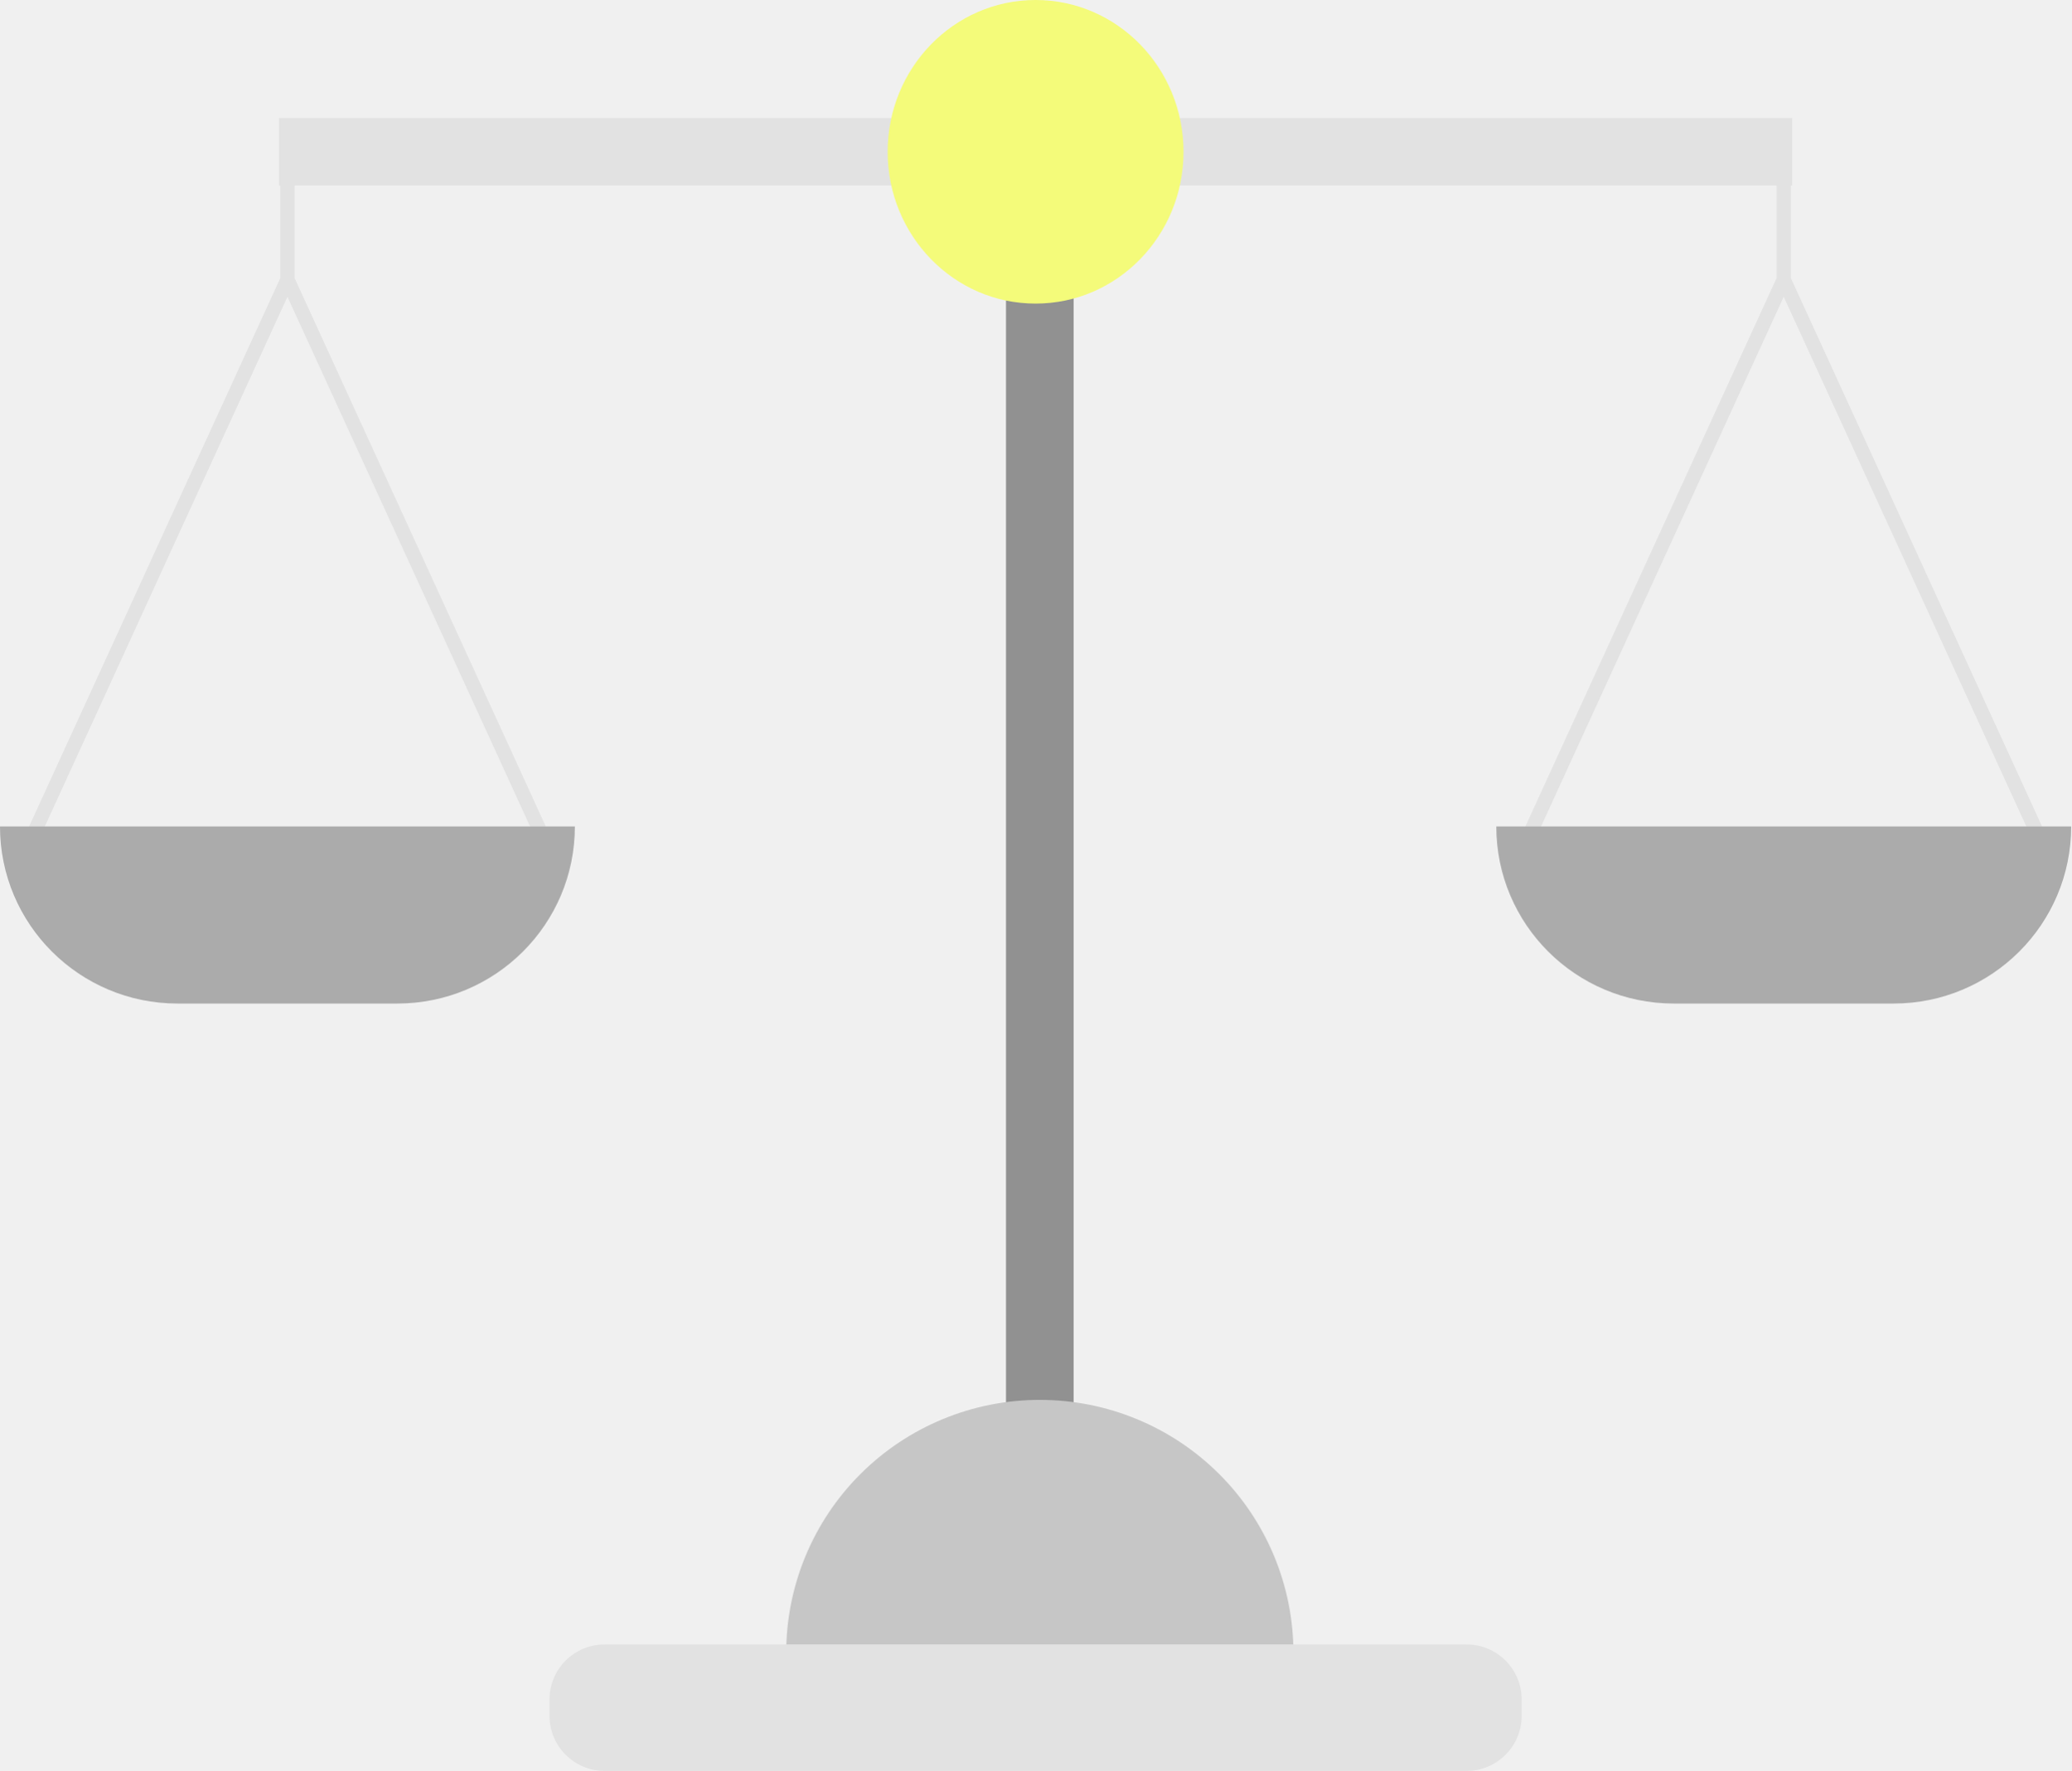
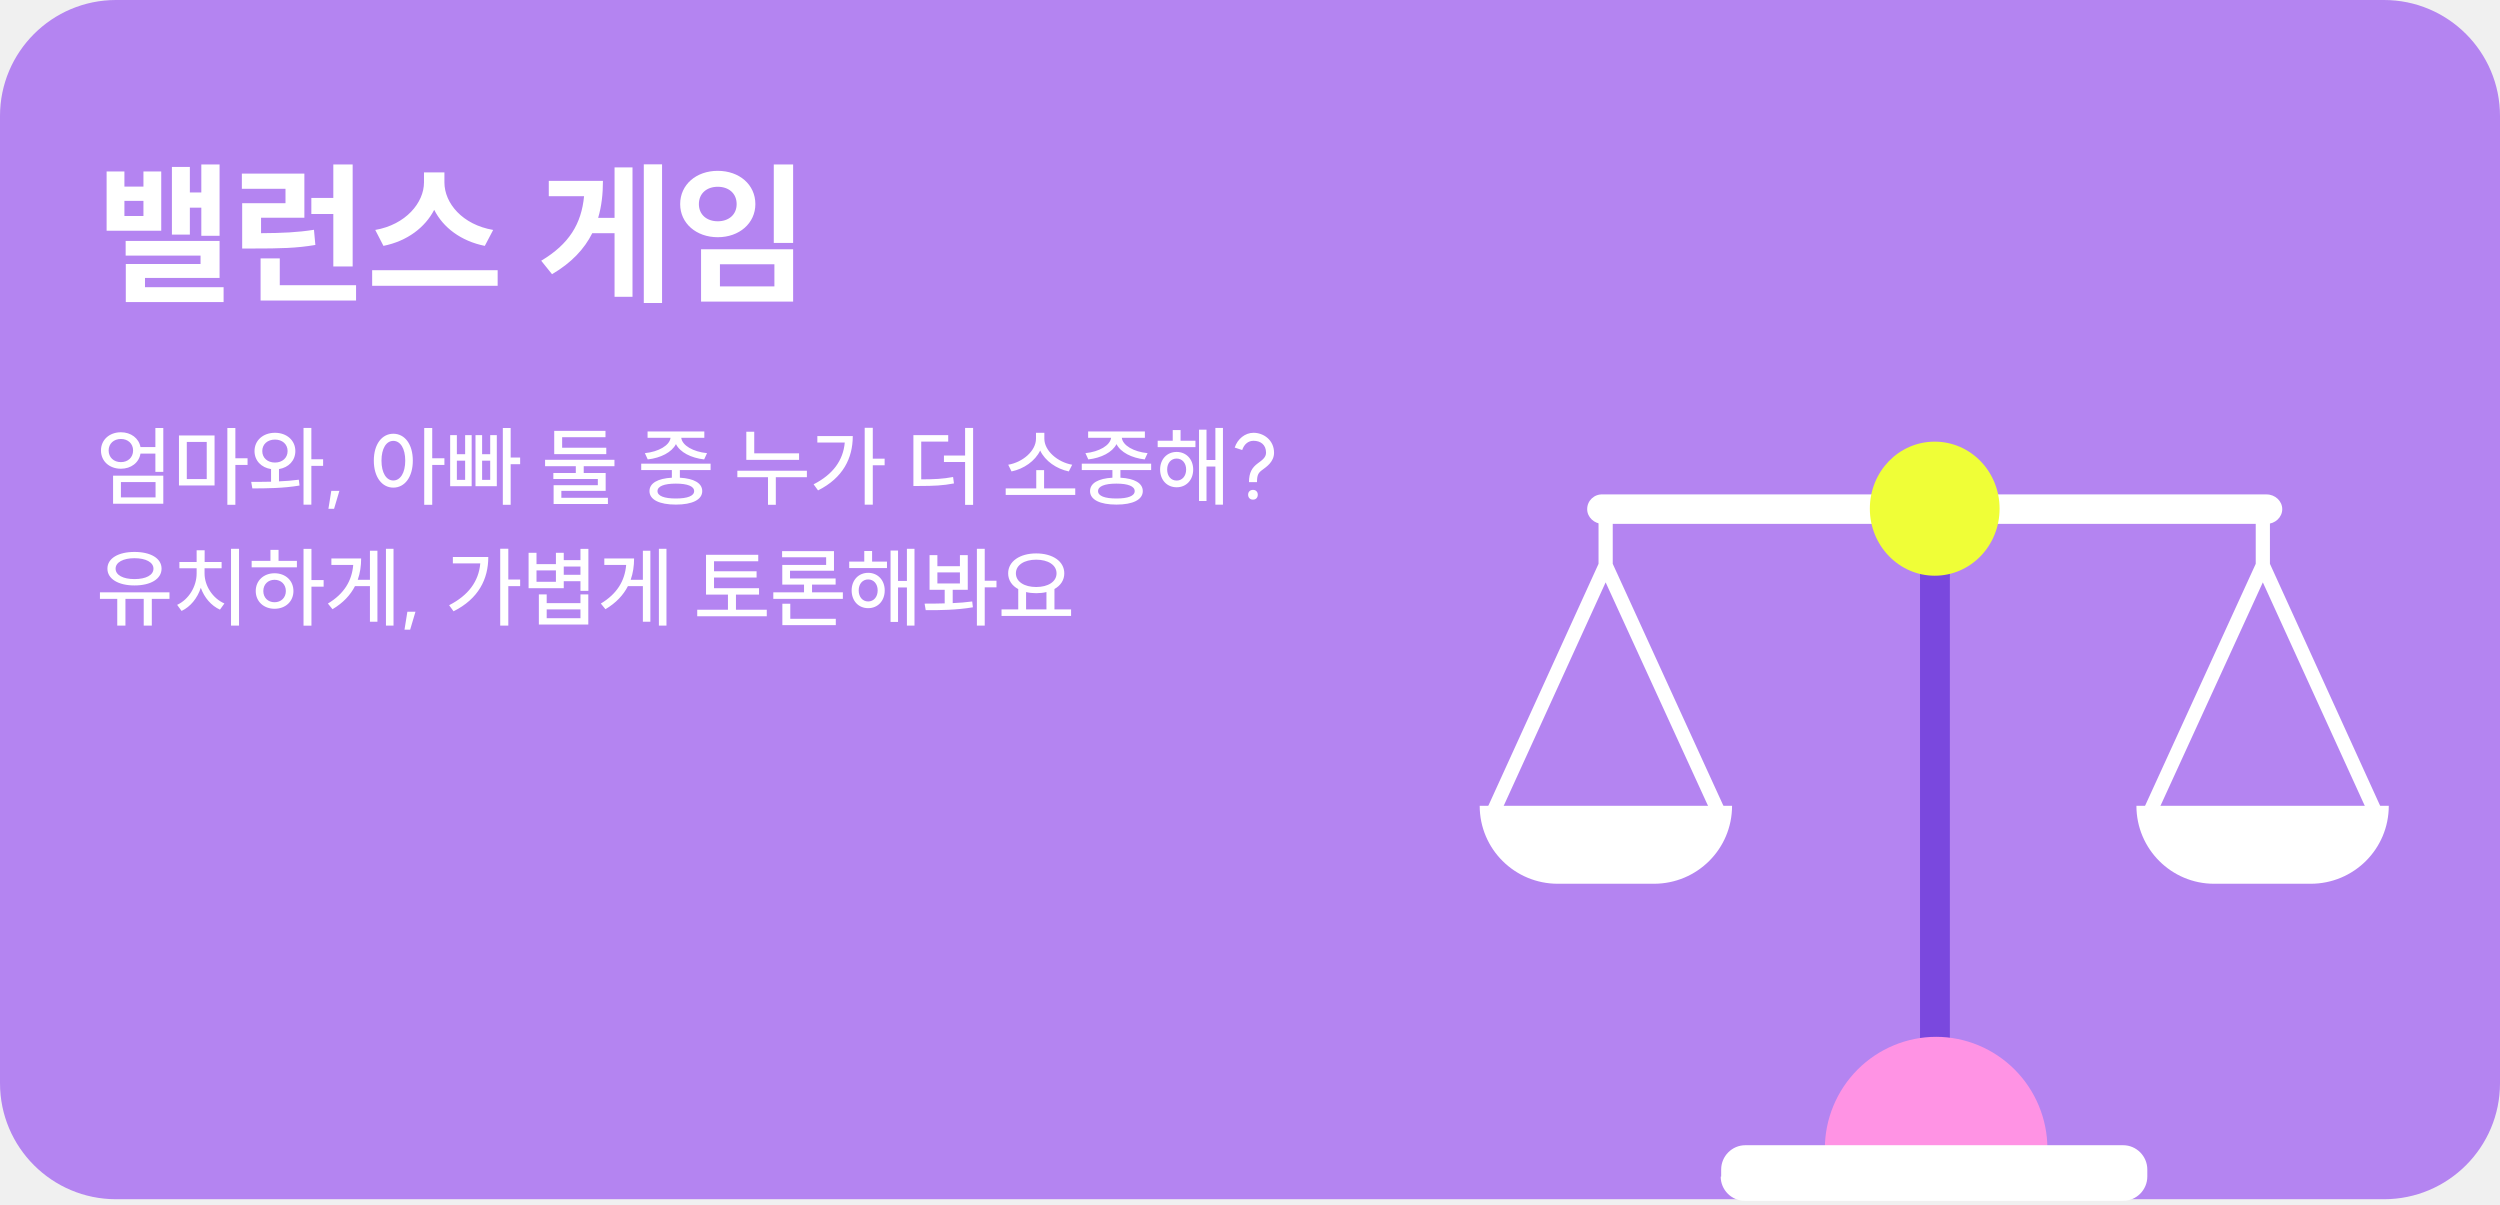
- <svg xmlns="http://www.w3.org/2000/svg" width="current" height="current" viewBox="0 0 145 124" fill="none">
-   <path d="M75.163 19.485H70.429V109.238H75.163V19.485Z" fill="#919191" />
-   <path d="M106.53 59.638L124.877 19.578M124.877 19.578L143.224 59.638M124.877 19.578V10.629" stroke="#E2E2E2" />
-   <path d="M104.755 57.867H145C145 64.716 139.435 70.267 132.571 70.267H117.183C110.319 70.267 104.755 64.716 104.755 57.867Z" fill="#ABABAB" />
-   <path d="M1.775 59.638L20.122 19.578M20.122 19.578L38.469 59.638M20.122 19.578V10.629" stroke="#E2E2E2" />
-   <path d="M0 57.867H40.245C40.245 64.716 34.68 70.267 27.816 70.267H12.429C5.564 70.267 0 64.716 0 57.867Z" fill="#ABABAB" />
-   <path d="M19.53 8.266L19.53 12.99L125.469 12.99L125.469 8.266L19.53 8.266Z" fill="#E2E2E2" />
-   <path d="M72.5 21.257C78.22 21.257 82.857 16.499 82.857 10.629C82.857 4.759 78.22 0 72.5 0C66.78 0 62.143 4.759 62.143 10.629C62.143 16.499 66.78 21.257 72.5 21.257Z" fill="#F4FB7A" />
-   <path d="M90.551 115.734C90.551 111.036 88.681 106.53 85.351 103.208C82.021 99.886 77.505 98.019 72.796 98.019C68.087 98.019 63.571 99.886 60.241 103.208C56.912 106.53 55.041 111.036 55.041 115.734L90.551 115.734Z" fill="#C6C6C6" />
-   <path d="M38.47 120.146C38.47 122.274 40.199 124 42.333 124H102.668C104.801 124 106.531 122.274 106.531 120.146V118.997C106.531 116.868 104.801 115.143 102.668 115.143H42.333C40.199 115.143 38.47 116.868 38.47 118.997V120.146Z" fill="#E2E2E2" />
+ <svg xmlns="http://www.w3.org/2000/svg" width="517" height="249" viewBox="0 0 517 249" fill="none">
+   <rect width="517" height="248" rx="24" fill="#B484F1" />
+   <path d="M25.004 89.392C27.092 89.392 28.712 90.634 29.054 92.452H32.132V88.51H33.77V97.582H32.132V93.802H29.054C28.748 95.674 27.11 96.934 25.004 96.934C22.628 96.934 20.882 95.386 20.882 93.154C20.882 90.958 22.628 89.392 25.004 89.392ZM22.466 93.154C22.466 94.594 23.528 95.566 25.004 95.566C26.462 95.566 27.524 94.594 27.524 93.154C27.524 91.75 26.462 90.778 25.004 90.778C23.528 90.778 22.466 91.75 22.466 93.154ZM23.384 104.17V98.374H33.77V104.17H23.384ZM25.004 102.856H32.168V99.688H25.004V102.856ZM37.01 90.058H44.372V100.39H37.01V90.058ZM38.63 99.076H42.752V91.39H38.63V99.076ZM47.018 104.386V88.51H48.674V94.774H51.194V96.142H48.674V104.386H47.018ZM56.865 89.5C59.295 89.5 61.077 91.066 61.077 93.28C61.077 95.242 59.691 96.682 57.693 97.006V99.544C59.097 99.49 60.501 99.382 61.797 99.202L61.941 100.408C58.611 100.984 54.939 101.002 52.185 101.002L51.951 99.652C53.175 99.652 54.597 99.652 56.055 99.616V97.006C54.039 96.7 52.635 95.26 52.635 93.28C52.635 91.066 54.417 89.5 56.865 89.5ZM54.237 93.28C54.237 94.702 55.335 95.656 56.865 95.656C58.377 95.656 59.475 94.702 59.475 93.28C59.475 91.858 58.377 90.904 56.865 90.904C55.335 90.904 54.237 91.858 54.237 93.28ZM62.769 104.368V88.492H64.389V94.972H66.819V96.34H64.389V104.368H62.769ZM70.185 101.506L69.087 105.214H67.917L68.511 101.506H70.185ZM81.339 89.698C83.697 89.698 85.371 91.84 85.371 95.26C85.371 98.662 83.697 100.84 81.339 100.84C78.999 100.84 77.307 98.662 77.307 95.26C77.307 91.84 78.999 89.698 81.339 89.698ZM78.891 95.26C78.891 97.78 79.881 99.364 81.339 99.364C82.797 99.364 83.805 97.78 83.805 95.26C83.805 92.74 82.797 91.174 81.339 91.174C79.881 91.174 78.891 92.74 78.891 95.26ZM87.729 104.386V88.51H89.385V94.774H91.905V96.142H89.385V104.386H87.729ZM103.984 88.51H105.604V94.612H107.566V95.998H105.604V104.386H103.984V88.51ZM93.094 100.552V89.986H94.48V93.928H96.19V89.986H97.54V100.552H93.094ZM94.48 99.238H96.19V95.26H94.48V99.238ZM98.332 100.552V89.986H99.7V93.928H101.374V89.986H102.742V100.552H98.332ZM99.7 99.238H101.374V95.26H99.7V99.238ZM114.613 89.104H125.215V90.418H116.251V92.596H125.377V93.91H114.613V89.104ZM112.723 96.412V95.08H127.069V96.412H120.715V97.816H125.251V101.506H116.089V102.946H125.719V104.224H114.487V100.336H123.631V99.058H114.433V97.816H119.077V96.412H112.723ZM132.604 95.89H146.95V97.204H140.596V98.788C143.494 98.95 145.222 99.904 145.222 101.56C145.222 103.342 143.17 104.35 139.768 104.35C136.366 104.35 134.313 103.342 134.313 101.56C134.313 99.904 136.042 98.95 138.94 98.788V97.204H132.604V95.89ZM133.36 93.712C136.204 93.424 138.472 92.11 138.67 90.544H133.918V89.23H145.654V90.544H140.884C141.082 92.128 143.332 93.424 146.212 93.712L145.618 95.008C142.9 94.702 140.632 93.532 139.786 91.84C138.922 93.532 136.654 94.702 133.954 95.008L133.36 93.712ZM135.97 101.56C135.97 102.568 137.356 103.09 139.768 103.09C142.162 103.09 143.548 102.568 143.548 101.56C143.548 100.552 142.162 100.012 139.768 100.012C137.356 100.012 135.97 100.552 135.97 101.56ZM154.338 89.284H155.976V93.748H165.246V95.098H154.338V89.284ZM152.484 98.68V97.348H166.866V98.68H160.44V104.386H158.82V98.68H152.484ZM178.819 88.474H180.493V94.846H182.941V96.214H180.493V104.368H178.819V88.474ZM168.253 100.156C172.213 98.14 174.373 95.242 174.697 91.516H169.027V90.184H176.353C176.353 94.756 174.337 98.824 169.171 101.416L168.253 100.156ZM188.89 89.986H196.09V91.318H190.51V99.13C193.21 99.13 195.028 99.04 197.098 98.644L197.278 99.976C195.01 100.408 193.102 100.498 190.114 100.498H188.89V89.986ZM195.208 95.548V94.198H199.582V88.492H201.238V104.404H199.582V95.548H195.208ZM207.979 101.002H214.297V97.222H215.917V101.002H222.361V102.352H207.979V101.002ZM208.5 96.106C211.489 95.602 214.243 93.244 214.243 90.724V89.5H215.971V90.724C215.971 93.244 218.761 95.602 221.731 96.106L221.029 97.492C218.509 96.97 216.151 95.368 215.107 93.172C214.063 95.35 211.723 96.97 209.185 97.492L208.5 96.106ZM223.711 95.89H238.057V97.204H231.703V98.788C234.601 98.95 236.329 99.904 236.329 101.56C236.329 103.342 234.277 104.35 230.875 104.35C227.473 104.35 225.421 103.342 225.421 101.56C225.421 99.904 227.149 98.95 230.047 98.788V97.204H223.711V95.89ZM224.467 93.712C227.311 93.424 229.579 92.11 229.777 90.544H225.025V89.23H236.761V90.544H231.991C232.189 92.128 234.439 93.424 237.319 93.712L236.725 95.008C234.007 94.702 231.739 93.532 230.893 91.84C230.029 93.532 227.761 94.702 225.061 95.008L224.467 93.712ZM227.077 101.56C227.077 102.568 228.463 103.09 230.875 103.09C233.269 103.09 234.655 102.568 234.655 101.56C234.655 100.552 233.269 100.012 230.875 100.012C228.463 100.012 227.077 100.552 227.077 101.56ZM239.407 91.138H242.521V88.942H244.141V91.138H247.219V92.47H239.407V91.138ZM239.911 97.096C239.911 94.972 241.333 93.46 243.331 93.46C245.311 93.46 246.751 94.972 246.751 97.096C246.751 99.274 245.311 100.768 243.331 100.768C241.333 100.768 239.911 99.274 239.911 97.096ZM241.369 97.096C241.369 98.464 242.179 99.382 243.331 99.382C244.465 99.382 245.293 98.464 245.293 97.096C245.293 95.746 244.465 94.828 243.331 94.828C242.179 94.828 241.369 95.746 241.369 97.096ZM247.957 103.612V88.852H249.505V95.134H251.341V88.492H252.907V104.368H251.341V96.484H249.505V103.612H247.957ZM258.29 99.706C258.29 97.726 258.938 96.682 260.108 95.818C260.972 95.188 261.818 94.612 261.818 93.622C261.818 91.93 260.648 91.156 259.226 91.156C258.146 91.156 257.3 91.84 256.886 93.064L255.338 92.56C255.914 90.778 257.48 89.5 259.226 89.5C261.296 89.5 263.474 90.994 263.474 93.622C263.474 95.494 261.926 96.52 261.08 97.15C260.216 97.762 259.946 98.248 259.946 99.706H258.29ZM258.11 102.298C258.11 101.758 258.47 101.308 259.118 101.308C259.766 101.308 260.108 101.758 260.108 102.298C260.108 102.874 259.766 103.324 259.118 103.324C258.47 103.324 258.11 102.874 258.11 102.298ZM20.666 122.492H35.048V123.842H31.394V129.368H29.72V123.842H25.94V129.368H24.248V123.842H20.666V122.492ZM22.214 117.596C22.214 115.454 24.482 114.14 27.812 114.14C31.16 114.14 33.41 115.454 33.41 117.596C33.41 119.738 31.16 121.07 27.812 121.07C24.482 121.07 22.214 119.738 22.214 117.596ZM23.906 117.596C23.906 118.946 25.472 119.756 27.812 119.756C30.17 119.756 31.736 118.946 31.736 117.596C31.736 116.282 30.17 115.436 27.812 115.436C25.472 115.436 23.906 116.282 23.906 117.596ZM47.774 113.492H49.43V129.368H47.774V113.492ZM36.632 125.084C39.044 123.968 40.664 121.286 40.664 118.586V117.524H37.1V116.228H40.664V113.798H42.32V116.228H45.83V117.524H42.302V118.586C42.302 121.16 43.994 123.752 46.406 124.796L45.488 126.074C43.688 125.264 42.248 123.59 41.528 121.556C40.826 123.698 39.386 125.48 37.55 126.344L36.632 125.084ZM62.769 113.51H64.407V119.954H66.927V121.322H64.407V129.386H62.769V113.51ZM52.041 117.326V115.994H55.929V113.708H57.603V115.994H61.401V117.326H52.041ZM52.887 122.222C52.887 120.062 54.543 118.55 56.775 118.55C59.043 118.55 60.681 120.062 60.681 122.222C60.681 124.382 59.043 125.894 56.775 125.894C54.543 125.894 52.887 124.382 52.887 122.222ZM54.453 122.222C54.453 123.608 55.425 124.544 56.775 124.544C58.125 124.544 59.115 123.608 59.115 122.222C59.115 120.854 58.125 119.9 56.775 119.9C55.425 119.9 54.453 120.854 54.453 122.222ZM79.815 113.492H81.381V129.368H79.815V113.492ZM67.809 124.814C71.175 122.798 72.777 120.098 73.047 116.822H68.529V115.49H74.685C74.685 117.038 74.469 118.514 73.983 119.9H76.503V113.888H78.051V128.576H76.503V121.214H73.407C72.471 123.05 70.977 124.67 68.763 125.984L67.809 124.814ZM85.918 126.506L84.82 130.214H83.65L84.244 126.506H85.918ZM103.444 113.474H105.118V119.846H107.566V121.214H105.118V129.368H103.444V113.474ZM92.878 125.156C96.838 123.14 98.998 120.242 99.322 116.516H93.652V115.184H100.978C100.978 119.756 98.962 123.824 93.796 126.416L92.878 125.156ZM109.312 114.32H110.95V116.66H114.964V114.32H116.584V115.832H120.04V113.51H121.678V122.186H120.04V120.188H116.584V121.646H109.312V114.32ZM110.95 120.314H114.964V117.956H110.95V120.314ZM111.436 129.152V122.924H113.056V124.724H120.04V122.924H121.66V129.152H111.436ZM113.056 127.838H120.04V126.02H113.056V127.838ZM116.584 118.874H120.04V117.164H116.584V118.874ZM136.259 113.492H137.825V129.368H136.259V113.492ZM124.253 124.814C127.619 122.798 129.221 120.098 129.491 116.822H124.973V115.49H131.129C131.129 117.038 130.913 118.514 130.427 119.9H132.947V113.888H134.495V128.576H132.947V121.214H129.851C128.915 123.05 127.421 124.67 125.207 125.984L124.253 124.814ZM146.005 114.734H156.805V116.066H147.661V118.136H156.463V119.432H147.661V121.646H156.967V122.96H152.197V126.092H158.569V127.442H144.187V126.092H150.541V122.96H146.005V114.734ZM159.92 122.492H166.274V120.89H161.774V116.822H170.846V115.238H161.738V113.978H172.466V118.028H163.376V119.63H172.808V120.89H167.93V122.492H174.302V123.842H159.92V122.492ZM161.792 129.278V124.85H163.43V127.964H172.844V129.278H161.792ZM175.616 116.138H178.73V113.942H180.35V116.138H183.428V117.47H175.616V116.138ZM176.12 122.096C176.12 119.972 177.542 118.46 179.54 118.46C181.52 118.46 182.96 119.972 182.96 122.096C182.96 124.274 181.52 125.768 179.54 125.768C177.542 125.768 176.12 124.274 176.12 122.096ZM177.578 122.096C177.578 123.464 178.388 124.382 179.54 124.382C180.674 124.382 181.502 123.464 181.502 122.096C181.502 120.746 180.674 119.828 179.54 119.828C178.388 119.828 177.578 120.746 177.578 122.096ZM184.166 128.612V113.852H185.714V120.134H187.55V113.492H189.116V129.368H187.55V121.484H185.714V128.612H184.166ZM192.231 114.806H193.851V117.092H198.513V114.806H200.133V121.97H197.019V124.724C198.387 124.67 199.773 124.562 201.051 124.382L201.195 125.588C197.847 126.164 194.193 126.2 191.439 126.182L191.205 124.832C192.447 124.832 193.887 124.832 195.363 124.778V121.97H192.231V114.806ZM193.851 120.656H198.513V118.37H193.851V120.656ZM202.023 129.368V113.492H203.643V120.098H206.073V121.466H203.643V129.368H202.023ZM207.117 126.02H210.573V121.826C209.277 121.124 208.485 119.99 208.485 118.568C208.485 116.066 210.933 114.446 214.281 114.446C217.683 114.446 220.095 116.066 220.095 118.568C220.095 119.972 219.339 121.088 218.061 121.808V126.02H221.499V127.37H207.117V126.02ZM210.087 118.568C210.087 120.296 211.833 121.394 214.281 121.394C216.747 121.394 218.493 120.296 218.493 118.568C218.493 116.84 216.747 115.742 214.281 115.742C211.833 115.742 210.087 116.84 210.087 118.568ZM212.193 126.02H216.405V122.438C215.757 122.6 215.037 122.672 214.281 122.672C213.543 122.672 212.841 122.6 212.193 122.438V126.02Z" fill="white" />
+   <path d="M22.048 35.456H25.728V38.592H29.664V35.456H33.344V47.712H22.048V35.456ZM25.728 44.672H29.664V41.536H25.728V44.672ZM25.984 52.864V49.824H45.408V57.472H29.984V59.392H46.24V62.464H26.016V54.592H41.472V52.864H25.984ZM35.552 48.512V34.528H39.264V39.808H41.632V34.016H45.408V48.768H41.632V42.944H39.264V48.512H35.552ZM50.017 35.904H62.945V45.024H53.985V48.224C58.465 48.192 61.473 48.064 64.929 47.52L65.217 50.656C61.313 51.328 57.857 51.392 52.385 51.392H50.081V42.016H59.041V39.04H50.017V35.904ZM53.889 62.144V53.44H57.857V58.976H73.633V62.144H53.889ZM64.385 44.256V40.928H68.929V34.016H72.929V55.104H68.929V44.256H64.385ZM87.681 35.648H91.906V37.728C91.906 42.016 95.618 46.464 101.986 47.552L100.258 50.848C95.329 49.856 91.65 47.072 89.793 43.392C87.906 47.04 84.225 49.856 79.297 50.848L77.602 47.552C83.906 46.464 87.681 41.92 87.681 37.728V35.648ZM76.962 59.104V55.872H102.914V59.104H76.962ZM133.137 33.984H136.913V62.656H133.137V33.984ZM111.921 53.92C117.713 50.464 120.241 46.272 120.785 40.576H113.489V37.408H124.689C124.689 40.128 124.401 42.688 123.697 45.056H127.089V34.624H130.801V61.376H127.089V48.224H122.481C120.849 51.488 118.193 54.336 114.161 56.704L111.921 53.92ZM160.018 34.016H164.018V50.24H160.018V34.016ZM140.658 42.208C140.658 38.176 143.986 35.328 148.434 35.328C152.882 35.328 156.21 38.176 156.21 42.208C156.21 46.176 152.882 49.056 148.434 49.056C143.986 49.056 140.658 46.176 140.658 42.208ZM144.53 42.208C144.53 44.416 146.194 45.76 148.434 45.76C150.674 45.76 152.338 44.416 152.338 42.208C152.338 39.968 150.674 38.624 148.434 38.624C146.194 38.624 144.53 39.968 144.53 42.208ZM144.978 62.368V51.552H164.018V62.368H144.978ZM148.882 59.232H160.146V54.656H148.882V59.232Z" fill="white" />
+   <path d="M403.231 112.373H397.062V229.067H403.231V112.373Z" fill="#7A48DE" />
+   <path d="M490.378 169.588L467.955 120.433L445.434 169.588L442.79 168.408L466.486 116.599V105.293H469.423V116.599L493.021 168.408L490.378 169.588Z" fill="white" />
+   <path d="M441.811 166.639H494C494 175.585 486.754 182.761 477.844 182.761H457.869C449.056 182.761 441.811 175.585 441.811 166.639Z" fill="white" />
+   <path d="M354.567 169.588L332.046 120.433L309.623 169.588L306.979 168.408L330.577 116.599V105.293H333.515V116.599L357.211 168.408L354.567 169.588Z" fill="white" />
+   <path d="M306 166.639H358.19C358.19 175.585 350.944 182.761 342.033 182.761H322.156C313.246 182.761 306 175.585 306 166.639Z" fill="white" />
+   <path d="M328.228 105.295C328.228 106.966 329.696 108.342 331.459 108.342H468.738C470.5 108.342 471.969 106.966 471.969 105.295C471.969 103.623 470.5 102.247 468.738 102.247H331.459C329.696 102.149 328.228 103.525 328.228 105.295Z" fill="white" />
+   <path d="M400.098 119.057C407.54 119.057 413.513 112.864 413.513 105.196C413.513 97.528 407.54 91.334 400.098 91.334C392.657 91.334 386.684 97.528 386.684 105.196C386.684 112.864 392.754 119.057 400.098 119.057Z" fill="#EFFE37" />
+   <path d="M423.403 237.519C423.403 231.424 420.955 225.525 416.646 221.199C412.338 216.874 406.463 214.416 400.392 214.416C394.321 214.416 388.446 216.874 384.138 221.199C379.83 225.525 377.382 231.424 377.382 237.519H423.403Z" fill="#FF93E4" />
+   <path d="M355.84 243.32C355.84 246.072 358.092 248.333 360.834 248.333H439.069C441.811 248.333 444.063 246.072 444.063 243.32V241.845C444.063 239.092 441.811 236.831 439.069 236.831H360.932C358.19 236.831 355.938 239.092 355.938 241.845V243.32H355.84Z" fill="white" />
</svg>
